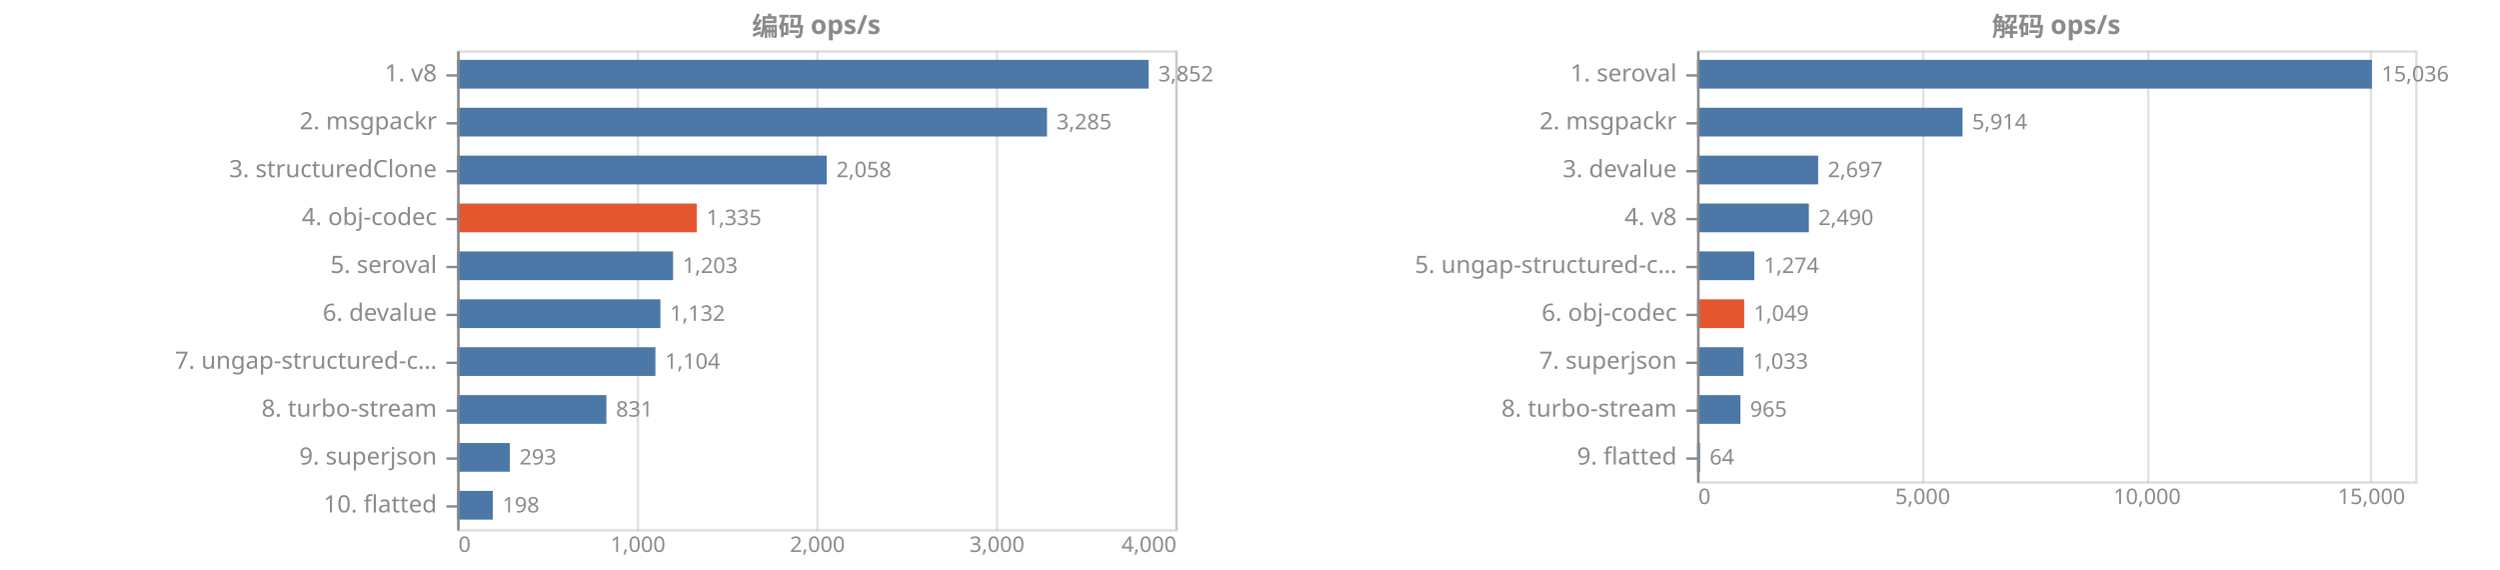
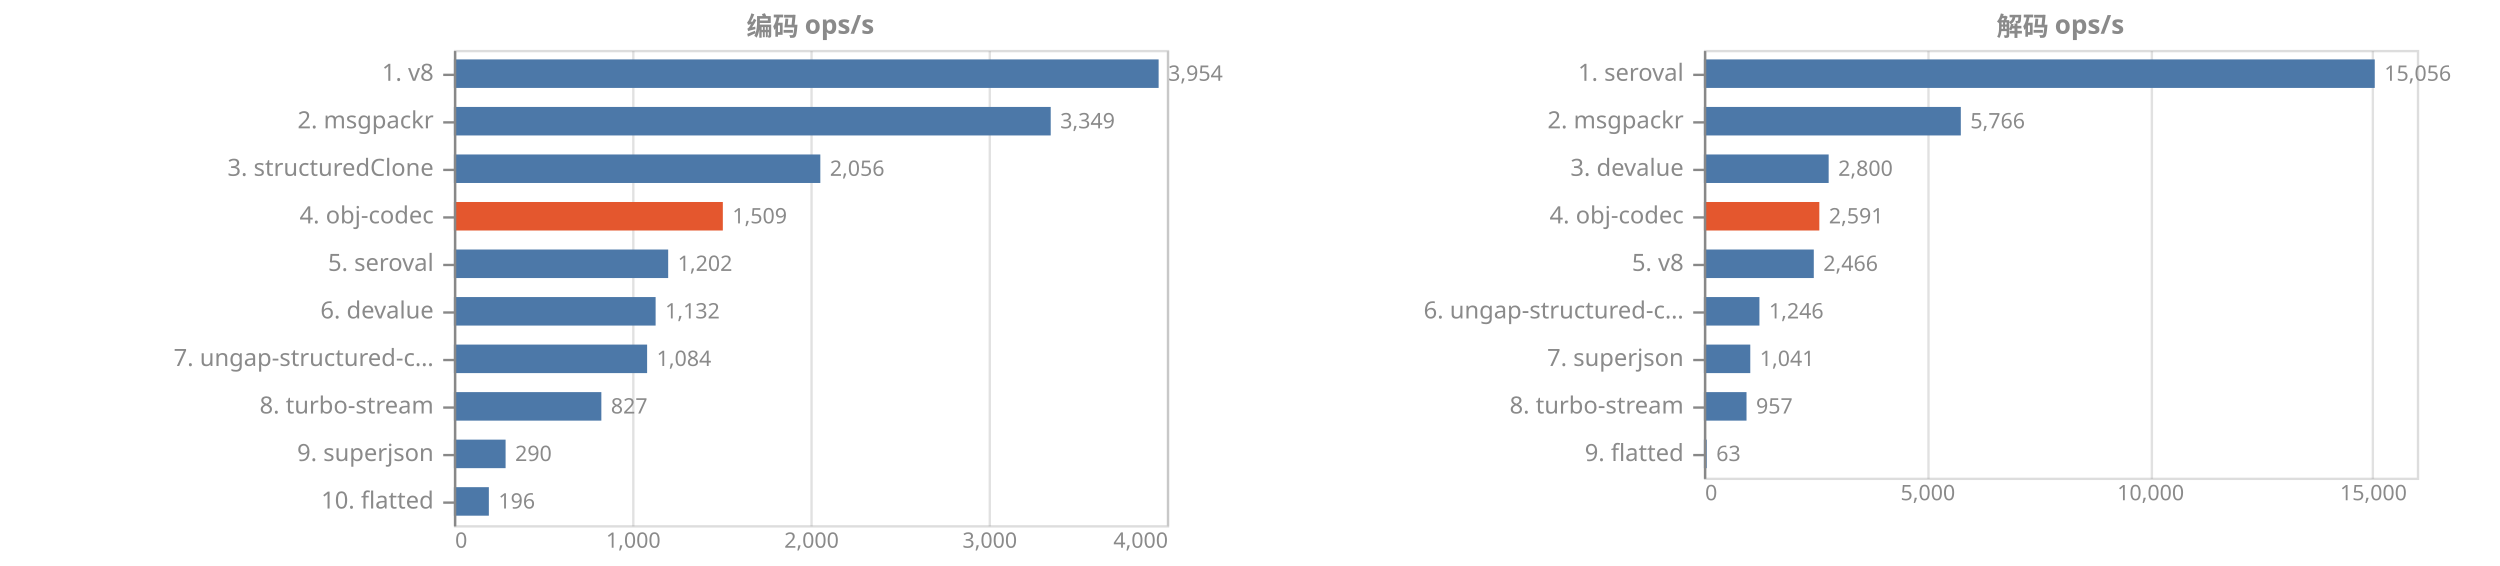
- <svg xmlns="http://www.w3.org/2000/svg" version="1.1" class="marks" width="1044" height="238" viewBox="0 0 1044 238">
+ <svg xmlns="http://www.w3.org/2000/svg" version="1.1" class="marks" width="1052" height="238" viewBox="0 0 1052 238">
  <g fill="none" stroke-miterlimit="4" transform="translate(191,21)">
    <g class="mark-group role-frame root" role="graphics-object" aria-roledescription="group mark container">
      <g transform="translate(0,0)">
        <path class="background" aria-hidden="true" d="M0,0h0v0h0Z" />
        <g>
          <g class="mark-group role-scope concat_0_group" role="graphics-object" aria-roledescription="group mark container">
            <g transform="translate(0,0)">
              <path class="background" aria-hidden="true" d="M0.5,0.5h300v200h-300Z" stroke="#ddd" />
              <g>
                <g class="mark-group role-axis" aria-hidden="true">
                  <g transform="translate(0.5,200.5)">
                    <path class="background" aria-hidden="true" d="M0,0h0v0h0Z" pointer-events="none" />
                    <g>
                      <g class="mark-rule role-axis-grid" pointer-events="none">
                        <line transform="translate(0,0)" x2="0" y2="-200" stroke="#88888840" stroke-width="1" opacity="1" />
                        <line transform="translate(75,0)" x2="0" y2="-200" stroke="#88888840" stroke-width="1" opacity="1" />
                        <line transform="translate(150,0)" x2="0" y2="-200" stroke="#88888840" stroke-width="1" opacity="1" />
                        <line transform="translate(225,0)" x2="0" y2="-200" stroke="#88888840" stroke-width="1" opacity="1" />
                        <line transform="translate(300,0)" x2="0" y2="-200" stroke="#88888840" stroke-width="1" opacity="1" />
                      </g>
                    </g>
                    <path class="foreground" aria-hidden="true" d="" pointer-events="none" display="none" />
                  </g>
                </g>
                <g class="mark-group role-axis" role="graphics-symbol" aria-roledescription="axis" aria-label="X-axis for a linear scale with values from 0 to 4,000">
                  <g transform="translate(0.5,200.5)">
                    <path class="background" aria-hidden="true" d="M0,0h0v0h0Z" pointer-events="none" />
                    <g>
                      <g class="mark-text role-axis-label" pointer-events="none">
                        <text text-anchor="start" transform="translate(0,9)" font-family="sans-serif" font-size="9px" fill="#8a8a8a" opacity="1">0</text>
                        <text text-anchor="middle" transform="translate(75,9)" font-family="sans-serif" font-size="9px" fill="#8a8a8a" opacity="1">1,000</text>
                        <text text-anchor="middle" transform="translate(150,9)" font-family="sans-serif" font-size="9px" fill="#8a8a8a" opacity="1">2,000</text>
                        <text text-anchor="middle" transform="translate(225,9)" font-family="sans-serif" font-size="9px" fill="#8a8a8a" opacity="1">3,000</text>
                        <text text-anchor="end" transform="translate(300,9)" font-family="sans-serif" font-size="9px" fill="#8a8a8a" opacity="1">4,000</text>
                      </g>
                    </g>
                    <path class="foreground" aria-hidden="true" d="" pointer-events="none" display="none" />
                  </g>
                </g>
                <g class="mark-rect role-mark concat_0_layer_0_marks" role="graphics-object" aria-roledescription="rect mark container">
                  <path aria-label="label: 1. v8" role="graphics-symbol" aria-roledescription="rect mark" d="M0,0h0v20h0Z" fill="#e4572e" opacity="0" />
                  <path aria-label="label: 2. msgpackr" role="graphics-symbol" aria-roledescription="rect mark" d="M0,20h0v20h0Z" fill="#e4572e" opacity="0" />
                  <path aria-label="label: 3. structuredClone" role="graphics-symbol" aria-roledescription="rect mark" d="M0,40h0v20h0Z" fill="#e4572e" opacity="0" />
                  <path aria-label="label: 4. obj-codec" role="graphics-symbol" aria-roledescription="rect mark" d="M0,60h0v20h0Z" fill="#e4572e" opacity="0.13" />
                  <path aria-label="label: 5. seroval" role="graphics-symbol" aria-roledescription="rect mark" d="M0,80h0v20h0Z" fill="#e4572e" opacity="0" />
                  <path aria-label="label: 6. devalue" role="graphics-symbol" aria-roledescription="rect mark" d="M0,100h0v20h0Z" fill="#e4572e" opacity="0" />
                  <path aria-label="label: 7. ungap-structured-clone" role="graphics-symbol" aria-roledescription="rect mark" d="M0,120h0v20h0Z" fill="#e4572e" opacity="0" />
                  <path aria-label="label: 8. turbo-stream" role="graphics-symbol" aria-roledescription="rect mark" d="M0,140h0v20h0Z" fill="#e4572e" opacity="0" />
                  <path aria-label="label: 9. superjson" role="graphics-symbol" aria-roledescription="rect mark" d="M0,160h0v20h0Z" fill="#e4572e" opacity="0" />
                  <path aria-label="label: 10. flatted" role="graphics-symbol" aria-roledescription="rect mark" d="M0,180h0v20h0Z" fill="#e4572e" opacity="0" />
                </g>
                <g class="mark-rect role-mark concat_0_layer_1_marks" role="graphics-object" aria-roledescription="rect mark container">
-                   <path aria-label="value: 3,852; label: 1. v8" role="graphics-symbol" aria-roledescription="bar" d="M0,4h288.892v12h-288.892Z" fill="#4c78a8" />
-                   <path aria-label="value: 3,285; label: 2. msgpackr" role="graphics-symbol" aria-roledescription="bar" d="M0,24h246.405v12h-246.405Z" fill="#4c78a8" />
-                   <path aria-label="value: 2,058; label: 3. structuredClone" role="graphics-symbol" aria-roledescription="bar" d="M0,44h154.379v12h-154.379Z" fill="#4c78a8" />
-                   <path aria-label="value: 1,335; label: 4. obj-codec" role="graphics-symbol" aria-roledescription="bar" d="M0,64h100.109v12h-100.109Z" fill="#e4572e" />
-                   <path aria-label="value: 1,203; label: 5. seroval" role="graphics-symbol" aria-roledescription="bar" d="M0,84h90.19v12h-90.19Z" fill="#4c78a8" />
-                   <path aria-label="value: 1,132; label: 6. devalue" role="graphics-symbol" aria-roledescription="bar" d="M0,104h84.891v12h-84.891Z" fill="#4c78a8" />
-                   <path aria-label="value: 1,104; label: 7. ungap-structured-clone" role="graphics-symbol" aria-roledescription="bar" d="M0,124h82.812v12h-82.812Z" fill="#4c78a8" />
-                   <path aria-label="value: 831; label: 8. turbo-stream" role="graphics-symbol" aria-roledescription="bar" d="M0,144h62.328v12h-62.328Z" fill="#4c78a8" />
-                   <path aria-label="value: 293; label: 9. superjson" role="graphics-symbol" aria-roledescription="bar" d="M0,164h21.985v12h-21.985Z" fill="#4c78a8" />
-                   <path aria-label="value: 198; label: 10. flatted" role="graphics-symbol" aria-roledescription="bar" d="M0,184h14.874v12h-14.874Z" fill="#4c78a8" />
+                   <path aria-label="value: 3,954; label: 1. v8" role="graphics-symbol" aria-roledescription="bar" d="M0,4h296.551v12h-296.551Z" fill="#4c78a8" />
+                   <path aria-label="value: 3,349; label: 2. msgpackr" role="graphics-symbol" aria-roledescription="bar" d="M0,24h251.143v12h-251.143Z" fill="#4c78a8" />
+                   <path aria-label="value: 2,056; label: 3. structuredClone" role="graphics-symbol" aria-roledescription="bar" d="M0,44h154.194v12h-154.194Z" fill="#4c78a8" />
+                   <path aria-label="value: 1,509; label: 4. obj-codec" role="graphics-symbol" aria-roledescription="bar" d="M0,64h113.168v12h-113.168Z" fill="#e4572e" />
+                   <path aria-label="value: 1,202; label: 5. seroval" role="graphics-symbol" aria-roledescription="bar" d="M0,84h90.169v12h-90.169Z" fill="#4c78a8" />
+                   <path aria-label="value: 1,132; label: 6. devalue" role="graphics-symbol" aria-roledescription="bar" d="M0,104h84.884v12h-84.884Z" fill="#4c78a8" />
+                   <path aria-label="value: 1,084; label: 7. ungap-structured-clone" role="graphics-symbol" aria-roledescription="bar" d="M0,124h81.306v12h-81.306Z" fill="#4c78a8" />
+                   <path aria-label="value: 827; label: 8. turbo-stream" role="graphics-symbol" aria-roledescription="bar" d="M0,144h62.049v12h-62.049Z" fill="#4c78a8" />
+                   <path aria-label="value: 290; label: 9. superjson" role="graphics-symbol" aria-roledescription="bar" d="M0,164h21.752v12h-21.752Z" fill="#4c78a8" />
+                   <path aria-label="value: 196; label: 10. flatted" role="graphics-symbol" aria-roledescription="bar" d="M0,184h14.712v12h-14.712Z" fill="#4c78a8" />
                </g>
                <g class="mark-text role-mark concat_0_layer_2_marks" role="graphics-object" aria-roledescription="text mark container">
-                   <text aria-label="value: 3851.89780071; label: 1. v8" role="graphics-symbol" aria-roledescription="text mark" text-anchor="start" transform="translate(292.8923,13)" font-family="sans-serif" font-size="9px" fill="#8a8a8a">3,852</text>
-                   <text aria-label="value: 3285.39987268; label: 2. msgpackr" role="graphics-symbol" aria-roledescription="text mark" text-anchor="start" transform="translate(250.405,33)" font-family="sans-serif" font-size="9px" fill="#8a8a8a">3,285</text>
-                   <text aria-label="value: 2058.38972844; label: 3. structuredClone" role="graphics-symbol" aria-roledescription="text mark" text-anchor="start" transform="translate(158.3792,53)" font-family="sans-serif" font-size="9px" fill="#8a8a8a">2,058</text>
-                   <text aria-label="value: 1334.78372408; label: 4. obj-codec" role="graphics-symbol" aria-roledescription="text mark" text-anchor="start" transform="translate(104.1088,73)" font-family="sans-serif" font-size="9px" fill="#8a8a8a">1,335</text>
-                   <text aria-label="value: 1202.53359202; label: 5. seroval" role="graphics-symbol" aria-roledescription="text mark" text-anchor="start" transform="translate(94.19002,93)" font-family="sans-serif" font-size="9px" fill="#8a8a8a">1,203</text>
-                   <text aria-label="value: 1131.88469889; label: 6. devalue" role="graphics-symbol" aria-roledescription="text mark" text-anchor="start" transform="translate(88.89135,113)" font-family="sans-serif" font-size="9px" fill="#8a8a8a">1,132</text>
-                   <text aria-label="value: 1104.16029966; label: 7. ungap-structured-clone" role="graphics-symbol" aria-roledescription="text mark" text-anchor="start" transform="translate(86.81202,133)" font-family="sans-serif" font-size="9px" fill="#8a8a8a">1,104</text>
-                   <text aria-label="value: 831.039957162; label: 8. turbo-stream" role="graphics-symbol" aria-roledescription="text mark" text-anchor="start" transform="translate(66.328,153)" font-family="sans-serif" font-size="9px" fill="#8a8a8a">831</text>
-                   <text aria-label="value: 293.13537265; label: 9. superjson" role="graphics-symbol" aria-roledescription="text mark" text-anchor="start" transform="translate(25.98515,173)" font-family="sans-serif" font-size="9px" fill="#8a8a8a">293</text>
-                   <text aria-label="value: 198.316072847; label: 10. flatted" role="graphics-symbol" aria-roledescription="text mark" text-anchor="start" transform="translate(18.87371,193)" font-family="sans-serif" font-size="9px" fill="#8a8a8a">198</text>
+                   <text aria-label="value: 3954.01388123; label: 1. v8" role="graphics-symbol" aria-roledescription="text mark" text-anchor="start" transform="translate(300.551,13)" font-family="sans-serif" font-size="9px" fill="#8a8a8a">3,954</text>
+                   <text aria-label="value: 3348.57479246; label: 2. msgpackr" role="graphics-symbol" aria-roledescription="text mark" text-anchor="start" transform="translate(255.1431,33)" font-family="sans-serif" font-size="9px" fill="#8a8a8a">3,349</text>
+                   <text aria-label="value: 2055.92074776; label: 3. structuredClone" role="graphics-symbol" aria-roledescription="text mark" text-anchor="start" transform="translate(158.1941,53)" font-family="sans-serif" font-size="9px" fill="#8a8a8a">2,056</text>
+                   <text aria-label="value: 1508.90771262; label: 4. obj-codec" role="graphics-symbol" aria-roledescription="text mark" text-anchor="start" transform="translate(117.1681,73)" font-family="sans-serif" font-size="9px" fill="#8a8a8a">1,509</text>
+                   <text aria-label="value: 1202.24717873; label: 5. seroval" role="graphics-symbol" aria-roledescription="text mark" text-anchor="start" transform="translate(94.16854,93)" font-family="sans-serif" font-size="9px" fill="#8a8a8a">1,202</text>
+                   <text aria-label="value: 1131.78173341; label: 6. devalue" role="graphics-symbol" aria-roledescription="text mark" text-anchor="start" transform="translate(88.88363,113)" font-family="sans-serif" font-size="9px" fill="#8a8a8a">1,132</text>
+                   <text aria-label="value: 1084.08011068; label: 7. ungap-structured-clone" role="graphics-symbol" aria-roledescription="text mark" text-anchor="start" transform="translate(85.30601,133)" font-family="sans-serif" font-size="9px" fill="#8a8a8a">1,084</text>
+                   <text aria-label="value: 827.324946342; label: 8. turbo-stream" role="graphics-symbol" aria-roledescription="text mark" text-anchor="start" transform="translate(66.04937,153)" font-family="sans-serif" font-size="9px" fill="#8a8a8a">827</text>
+                   <text aria-label="value: 290.03090244; label: 9. superjson" role="graphics-symbol" aria-roledescription="text mark" text-anchor="start" transform="translate(25.75232,173)" font-family="sans-serif" font-size="9px" fill="#8a8a8a">290</text>
+                   <text aria-label="value: 196.159220613; label: 10. flatted" role="graphics-symbol" aria-roledescription="text mark" text-anchor="start" transform="translate(18.71194,193)" font-family="sans-serif" font-size="9px" fill="#8a8a8a">196</text>
                </g>
                <g class="mark-group role-title">
                  <g transform="translate(150,-15)">
                    <path class="background" aria-hidden="true" d="M0,0h0v0h0Z" pointer-events="none" />
                    <g>
                      <g class="mark-text role-title-text" role="graphics-symbol" aria-roledescription="title" aria-label="Title text '编码 ops/s'" pointer-events="none">
                        <text text-anchor="middle" transform="translate(0,9)" font-family="sans-serif" font-size="11px" font-weight="bold" fill="#8a8a8a" opacity="1">编码 ops/s</text>
                      </g>
                    </g>
                    <path class="foreground" aria-hidden="true" d="" pointer-events="none" display="none" />
                  </g>
                </g>
                <g class="mark-group role-axis" role="graphics-symbol" aria-roledescription="axis" aria-label="Y-axis for a discrete scale with 10 values: 1. v8, 2. msgpackr, 3. structuredClone, 4. obj-codec, 5. seroval, ending with 10. flatted">
                  <g transform="translate(0.5,0.5)">
                    <path class="background" aria-hidden="true" d="M0,0h0v0h0Z" pointer-events="none" />
                    <g>
                      <g class="mark-rule role-axis-tick" pointer-events="none">
                        <line transform="translate(0,10)" x2="-5" y2="0" stroke="#888" stroke-width="1" opacity="1" />
                        <line transform="translate(0,30)" x2="-5" y2="0" stroke="#888" stroke-width="1" opacity="1" />
                        <line transform="translate(0,50)" x2="-5" y2="0" stroke="#888" stroke-width="1" opacity="1" />
                        <line transform="translate(0,70)" x2="-5" y2="0" stroke="#888" stroke-width="1" opacity="1" />
                        <line transform="translate(0,90)" x2="-5" y2="0" stroke="#888" stroke-width="1" opacity="1" />
                        <line transform="translate(0,110)" x2="-5" y2="0" stroke="#888" stroke-width="1" opacity="1" />
                        <line transform="translate(0,130)" x2="-5" y2="0" stroke="#888" stroke-width="1" opacity="1" />
                        <line transform="translate(0,150)" x2="-5" y2="0" stroke="#888" stroke-width="1" opacity="1" />
                        <line transform="translate(0,170)" x2="-5" y2="0" stroke="#888" stroke-width="1" opacity="1" />
                        <line transform="translate(0,190)" x2="-5" y2="0" stroke="#888" stroke-width="1" opacity="1" />
                      </g>
                      <g class="mark-text role-axis-label" pointer-events="none">
                        <text text-anchor="end" transform="translate(-9,12.5)" font-family="sans-serif" font-size="10px" fill="#8a8a8a" opacity="1">1. v8</text>
                        <text text-anchor="end" transform="translate(-9,32.5)" font-family="sans-serif" font-size="10px" fill="#8a8a8a" opacity="1">2. msgpackr</text>
                        <text text-anchor="end" transform="translate(-9,52.5)" font-family="sans-serif" font-size="10px" fill="#8a8a8a" opacity="1">3. structuredClone</text>
                        <text text-anchor="end" transform="translate(-9,72.5)" font-family="sans-serif" font-size="10px" fill="#8a8a8a" opacity="1">4. obj-codec</text>
                        <text text-anchor="end" transform="translate(-9,92.5)" font-family="sans-serif" font-size="10px" fill="#8a8a8a" opacity="1">5. seroval</text>
                        <text text-anchor="end" transform="translate(-9,112.5)" font-family="sans-serif" font-size="10px" fill="#8a8a8a" opacity="1">6. devalue</text>
                        <text text-anchor="end" transform="translate(-9,132.5)" font-family="sans-serif" font-size="10px" fill="#8a8a8a" opacity="1">7. ungap-structured-c…</text>
                        <text text-anchor="end" transform="translate(-9,152.5)" font-family="sans-serif" font-size="10px" fill="#8a8a8a" opacity="1">8. turbo-stream</text>
                        <text text-anchor="end" transform="translate(-9,172.5)" font-family="sans-serif" font-size="10px" fill="#8a8a8a" opacity="1">9. superjson</text>
                        <text text-anchor="end" transform="translate(-9,192.5)" font-family="sans-serif" font-size="10px" fill="#8a8a8a" opacity="1">10. flatted</text>
                      </g>
                      <g class="mark-rule role-axis-domain" pointer-events="none">
                        <line transform="translate(0,0)" x2="0" y2="200" stroke="#888" stroke-width="1" opacity="1" />
                      </g>
                    </g>
                    <path class="foreground" aria-hidden="true" d="" pointer-events="none" display="none" />
                  </g>
                </g>
              </g>
              <path class="foreground" aria-hidden="true" d="" display="none" />
            </g>
          </g>
          <g class="mark-group role-scope concat_1_group" role="graphics-object" aria-roledescription="group mark container">
-             <g transform="translate(518,0)">
+             <g transform="translate(526,0)">
              <path class="background" aria-hidden="true" d="M0.5,0.5h300v180h-300Z" stroke="#ddd" />
              <g>
                <g class="mark-group role-axis" aria-hidden="true">
                  <g transform="translate(0.5,180.5)">
                    <path class="background" aria-hidden="true" d="M0,0h0v0h0Z" pointer-events="none" />
                    <g>
                      <g class="mark-rule role-axis-grid" pointer-events="none">
                        <line transform="translate(0,0)" x2="0" y2="-180" stroke="#88888840" stroke-width="1" opacity="1" />
                        <line transform="translate(94,0)" x2="0" y2="-180" stroke="#88888840" stroke-width="1" opacity="1" />
                        <line transform="translate(188,0)" x2="0" y2="-180" stroke="#88888840" stroke-width="1" opacity="1" />
                        <line transform="translate(281,0)" x2="0" y2="-180" stroke="#88888840" stroke-width="1" opacity="1" />
                      </g>
                    </g>
                    <path class="foreground" aria-hidden="true" d="" pointer-events="none" display="none" />
                  </g>
                </g>
                <g class="mark-group role-axis" role="graphics-symbol" aria-roledescription="axis" aria-label="X-axis for a linear scale with values from 0 to 16,000">
                  <g transform="translate(0.5,180.5)">
                    <path class="background" aria-hidden="true" d="M0,0h0v0h0Z" pointer-events="none" />
                    <g>
                      <g class="mark-text role-axis-label" pointer-events="none">
                        <text text-anchor="start" transform="translate(0,9)" font-family="sans-serif" font-size="9px" fill="#8a8a8a" opacity="1">0</text>
                        <text text-anchor="middle" transform="translate(93.75,9)" font-family="sans-serif" font-size="9px" fill="#8a8a8a" opacity="1">5,000</text>
                        <text text-anchor="middle" transform="translate(187.5,9)" font-family="sans-serif" font-size="9px" fill="#8a8a8a" opacity="1">10,000</text>
                        <text text-anchor="middle" transform="translate(281.25,9)" font-family="sans-serif" font-size="9px" fill="#8a8a8a" opacity="1">15,000</text>
                      </g>
                    </g>
                    <path class="foreground" aria-hidden="true" d="" pointer-events="none" display="none" />
                  </g>
                </g>
                <g class="mark-rect role-mark concat_1_layer_0_marks" role="graphics-object" aria-roledescription="rect mark container">
                  <path aria-label="label: 1. seroval" role="graphics-symbol" aria-roledescription="rect mark" d="M0,0h0v20h0Z" fill="#e4572e" opacity="0" />
                  <path aria-label="label: 2. msgpackr" role="graphics-symbol" aria-roledescription="rect mark" d="M0,20h0v20h0Z" fill="#e4572e" opacity="0" />
                  <path aria-label="label: 3. devalue" role="graphics-symbol" aria-roledescription="rect mark" d="M0,40h0v20h0Z" fill="#e4572e" opacity="0" />
-                   <path aria-label="label: 4. v8" role="graphics-symbol" aria-roledescription="rect mark" d="M0,60h0v20h0Z" fill="#e4572e" opacity="0" />
-                   <path aria-label="label: 5. ungap-structured-clone" role="graphics-symbol" aria-roledescription="rect mark" d="M0,80h0v20h0Z" fill="#e4572e" opacity="0" />
-                   <path aria-label="label: 6. obj-codec" role="graphics-symbol" aria-roledescription="rect mark" d="M0,100h0v20h0Z" fill="#e4572e" opacity="0.13" />
+                   <path aria-label="label: 4. obj-codec" role="graphics-symbol" aria-roledescription="rect mark" d="M0,60h0v20h0Z" fill="#e4572e" opacity="0.13" />
+                   <path aria-label="label: 5. v8" role="graphics-symbol" aria-roledescription="rect mark" d="M0,80h0v20h0Z" fill="#e4572e" opacity="0" />
+                   <path aria-label="label: 6. ungap-structured-clone" role="graphics-symbol" aria-roledescription="rect mark" d="M0,100h0v20h0Z" fill="#e4572e" opacity="0" />
                  <path aria-label="label: 7. superjson" role="graphics-symbol" aria-roledescription="rect mark" d="M0,120h0v20h0Z" fill="#e4572e" opacity="0" />
                  <path aria-label="label: 8. turbo-stream" role="graphics-symbol" aria-roledescription="rect mark" d="M0,140h0v20h0Z" fill="#e4572e" opacity="0" />
                  <path aria-label="label: 9. flatted" role="graphics-symbol" aria-roledescription="rect mark" d="M0,160h0v20h0Z" fill="#e4572e" opacity="0" />
                </g>
                <g class="mark-rect role-mark concat_1_layer_1_marks" role="graphics-object" aria-roledescription="rect mark container">
-                   <path aria-label="value: 15,036; label: 1. seroval" role="graphics-symbol" aria-roledescription="bar" d="M0,4h281.924v12h-281.924Z" fill="#4c78a8" />
-                   <path aria-label="value: 5,914; label: 2. msgpackr" role="graphics-symbol" aria-roledescription="bar" d="M0,24h110.886v12h-110.886Z" fill="#4c78a8" />
-                   <path aria-label="value: 2,697; label: 3. devalue" role="graphics-symbol" aria-roledescription="bar" d="M0,44h50.573v12h-50.573Z" fill="#4c78a8" />
-                   <path aria-label="value: 2,490; label: 4. v8" role="graphics-symbol" aria-roledescription="bar" d="M0,64h46.684v12h-46.684Z" fill="#4c78a8" />
-                   <path aria-label="value: 1,274; label: 5. ungap-structured-clone" role="graphics-symbol" aria-roledescription="bar" d="M0,84h23.896v12h-23.896Z" fill="#4c78a8" />
-                   <path aria-label="value: 1,049; label: 6. obj-codec" role="graphics-symbol" aria-roledescription="bar" d="M0,104h19.673v12h-19.673Z" fill="#e4572e" />
-                   <path aria-label="value: 1,033; label: 7. superjson" role="graphics-symbol" aria-roledescription="bar" d="M0,124h19.367v12h-19.367Z" fill="#4c78a8" />
-                   <path aria-label="value: 965; label: 8. turbo-stream" role="graphics-symbol" aria-roledescription="bar" d="M0,144h18.1v12h-18.1Z" fill="#4c78a8" />
-                   <path aria-label="value: 64; label: 9. flatted" role="graphics-symbol" aria-roledescription="bar" d="M0,164h1.201v12h-1.201Z" fill="#4c78a8" />
+                   <path aria-label="value: 15,056; label: 1. seroval" role="graphics-symbol" aria-roledescription="bar" d="M0,4h282.298v12h-282.298Z" fill="#4c78a8" />
+                   <path aria-label="value: 5,766; label: 2. msgpackr" role="graphics-symbol" aria-roledescription="bar" d="M0,24h108.113v12h-108.113Z" fill="#4c78a8" />
+                   <path aria-label="value: 2,800; label: 3. devalue" role="graphics-symbol" aria-roledescription="bar" d="M0,44h52.502v12h-52.502Z" fill="#4c78a8" />
+                   <path aria-label="value: 2,591; label: 4. obj-codec" role="graphics-symbol" aria-roledescription="bar" d="M0,64h48.573v12h-48.573Z" fill="#e4572e" />
+                   <path aria-label="value: 2,466; label: 5. v8" role="graphics-symbol" aria-roledescription="bar" d="M0,84h46.242v12h-46.242Z" fill="#4c78a8" />
+                   <path aria-label="value: 1,246; label: 6. ungap-structured-clone" role="graphics-symbol" aria-roledescription="bar" d="M0,104h23.367v12h-23.367Z" fill="#4c78a8" />
+                   <path aria-label="value: 1,041; label: 7. superjson" role="graphics-symbol" aria-roledescription="bar" d="M0,124h19.517v12h-19.517Z" fill="#4c78a8" />
+                   <path aria-label="value: 957; label: 8. turbo-stream" role="graphics-symbol" aria-roledescription="bar" d="M0,144h17.936v12h-17.936Z" fill="#4c78a8" />
+                   <path aria-label="value: 63; label: 9. flatted" role="graphics-symbol" aria-roledescription="bar" d="M0,164h1.185v12h-1.185Z" fill="#4c78a8" />
                </g>
                <g class="mark-text role-mark concat_1_layer_2_marks" role="graphics-object" aria-roledescription="text mark container">
-                   <text aria-label="value: 15035.9273187; label: 1. seroval" role="graphics-symbol" aria-roledescription="text mark" text-anchor="start" transform="translate(285.9236,13)" font-family="sans-serif" font-size="9px" fill="#8a8a8a">15,036</text>
-                   <text aria-label="value: 5913.90575399; label: 2. msgpackr" role="graphics-symbol" aria-roledescription="text mark" text-anchor="start" transform="translate(114.8857,33)" font-family="sans-serif" font-size="9px" fill="#8a8a8a">5,914</text>
-                   <text aria-label="value: 2697.20871282; label: 3. devalue" role="graphics-symbol" aria-roledescription="text mark" text-anchor="start" transform="translate(54.57266,53)" font-family="sans-serif" font-size="9px" fill="#8a8a8a">2,697</text>
-                   <text aria-label="value: 2489.8198614; label: 4. v8" role="graphics-symbol" aria-roledescription="text mark" text-anchor="start" transform="translate(50.68412,73)" font-family="sans-serif" font-size="9px" fill="#8a8a8a">2,490</text>
-                   <text aria-label="value: 1274.47727327; label: 5. ungap-structured-clone" role="graphics-symbol" aria-roledescription="text mark" text-anchor="start" transform="translate(27.89645,93)" font-family="sans-serif" font-size="9px" fill="#8a8a8a">1,274</text>
-                   <text aria-label="value: 1049.25109729; label: 6. obj-codec" role="graphics-symbol" aria-roledescription="text mark" text-anchor="start" transform="translate(23.67346,113)" font-family="sans-serif" font-size="9px" fill="#8a8a8a">1,049</text>
-                   <text aria-label="value: 1032.90623108; label: 7. superjson" role="graphics-symbol" aria-roledescription="text mark" text-anchor="start" transform="translate(23.36699,133)" font-family="sans-serif" font-size="9px" fill="#8a8a8a">1,033</text>
-                   <text aria-label="value: 965.3342726; label: 8. turbo-stream" role="graphics-symbol" aria-roledescription="text mark" text-anchor="start" transform="translate(22.10002,153)" font-family="sans-serif" font-size="9px" fill="#8a8a8a">965</text>
-                   <text aria-label="value: 64.0464048225; label: 9. flatted" role="graphics-symbol" aria-roledescription="text mark" text-anchor="start" transform="translate(5.20087,173)" font-family="sans-serif" font-size="9px" fill="#8a8a8a">64</text>
+                   <text aria-label="value: 15055.8683191; label: 1. seroval" role="graphics-symbol" aria-roledescription="text mark" text-anchor="start" transform="translate(286.2975,13)" font-family="sans-serif" font-size="9px" fill="#8a8a8a">15,056</text>
+                   <text aria-label="value: 5766.01885945; label: 2. msgpackr" role="graphics-symbol" aria-roledescription="text mark" text-anchor="start" transform="translate(112.1129,33)" font-family="sans-serif" font-size="9px" fill="#8a8a8a">5,766</text>
+                   <text aria-label="value: 2800.10896516; label: 3. devalue" role="graphics-symbol" aria-roledescription="text mark" text-anchor="start" transform="translate(56.50204,53)" font-family="sans-serif" font-size="9px" fill="#8a8a8a">2,800</text>
+                   <text aria-label="value: 2590.5815375; label: 4. obj-codec" role="graphics-symbol" aria-roledescription="text mark" text-anchor="start" transform="translate(52.5734,73)" font-family="sans-serif" font-size="9px" fill="#8a8a8a">2,591</text>
+                   <text aria-label="value: 2466.26062704; label: 5. v8" role="graphics-symbol" aria-roledescription="text mark" text-anchor="start" transform="translate(50.24239,93)" font-family="sans-serif" font-size="9px" fill="#8a8a8a">2,466</text>
+                   <text aria-label="value: 1246.25595224; label: 6. ungap-structured-clone" role="graphics-symbol" aria-roledescription="text mark" text-anchor="start" transform="translate(27.3673,113)" font-family="sans-serif" font-size="9px" fill="#8a8a8a">1,246</text>
+                   <text aria-label="value: 1040.93309561; label: 7. superjson" role="graphics-symbol" aria-roledescription="text mark" text-anchor="start" transform="translate(23.5175,133)" font-family="sans-serif" font-size="9px" fill="#8a8a8a">1,041</text>
+                   <text aria-label="value: 956.562651621; label: 8. turbo-stream" role="graphics-symbol" aria-roledescription="text mark" text-anchor="start" transform="translate(21.93555,153)" font-family="sans-serif" font-size="9px" fill="#8a8a8a">957</text>
+                   <text aria-label="value: 63.1813384407; label: 9. flatted" role="graphics-symbol" aria-roledescription="text mark" text-anchor="start" transform="translate(5.18465,173)" font-family="sans-serif" font-size="9px" fill="#8a8a8a">63</text>
                </g>
                <g class="mark-group role-title">
                  <g transform="translate(150,-15)">
                    <path class="background" aria-hidden="true" d="M0,0h0v0h0Z" pointer-events="none" />
                    <g>
                      <g class="mark-text role-title-text" role="graphics-symbol" aria-roledescription="title" aria-label="Title text '解码 ops/s'" pointer-events="none">
                        <text text-anchor="middle" transform="translate(0,9)" font-family="sans-serif" font-size="11px" font-weight="bold" fill="#8a8a8a" opacity="1">解码 ops/s</text>
                      </g>
                    </g>
                    <path class="foreground" aria-hidden="true" d="" pointer-events="none" display="none" />
                  </g>
                </g>
-                 <g class="mark-group role-axis" role="graphics-symbol" aria-roledescription="axis" aria-label="Y-axis for a discrete scale with 9 values: 1. seroval, 2. msgpackr, 3. devalue, 4. v8, 5. ungap-structured-clone, ending with 9. flatted">
+                 <g class="mark-group role-axis" role="graphics-symbol" aria-roledescription="axis" aria-label="Y-axis for a discrete scale with 9 values: 1. seroval, 2. msgpackr, 3. devalue, 4. obj-codec, 5. v8, ending with 9. flatted">
                  <g transform="translate(0.5,0.5)">
                    <path class="background" aria-hidden="true" d="M0,0h0v0h0Z" pointer-events="none" />
                    <g>
                      <g class="mark-rule role-axis-tick" pointer-events="none">
                        <line transform="translate(0,10)" x2="-5" y2="0" stroke="#888" stroke-width="1" opacity="1" />
                        <line transform="translate(0,30)" x2="-5" y2="0" stroke="#888" stroke-width="1" opacity="1" />
                        <line transform="translate(0,50)" x2="-5" y2="0" stroke="#888" stroke-width="1" opacity="1" />
                        <line transform="translate(0,70)" x2="-5" y2="0" stroke="#888" stroke-width="1" opacity="1" />
                        <line transform="translate(0,90)" x2="-5" y2="0" stroke="#888" stroke-width="1" opacity="1" />
                        <line transform="translate(0,110)" x2="-5" y2="0" stroke="#888" stroke-width="1" opacity="1" />
                        <line transform="translate(0,130)" x2="-5" y2="0" stroke="#888" stroke-width="1" opacity="1" />
                        <line transform="translate(0,150)" x2="-5" y2="0" stroke="#888" stroke-width="1" opacity="1" />
                        <line transform="translate(0,170)" x2="-5" y2="0" stroke="#888" stroke-width="1" opacity="1" />
                      </g>
                      <g class="mark-text role-axis-label" pointer-events="none">
                        <text text-anchor="end" transform="translate(-9,12.5)" font-family="sans-serif" font-size="10px" fill="#8a8a8a" opacity="1">1. seroval</text>
                        <text text-anchor="end" transform="translate(-9,32.5)" font-family="sans-serif" font-size="10px" fill="#8a8a8a" opacity="1">2. msgpackr</text>
                        <text text-anchor="end" transform="translate(-9,52.5)" font-family="sans-serif" font-size="10px" fill="#8a8a8a" opacity="1">3. devalue</text>
-                         <text text-anchor="end" transform="translate(-9,72.5)" font-family="sans-serif" font-size="10px" fill="#8a8a8a" opacity="1">4. v8</text>
-                         <text text-anchor="end" transform="translate(-9,92.5)" font-family="sans-serif" font-size="10px" fill="#8a8a8a" opacity="1">5. ungap-structured-c…</text>
-                         <text text-anchor="end" transform="translate(-9,112.5)" font-family="sans-serif" font-size="10px" fill="#8a8a8a" opacity="1">6. obj-codec</text>
+                         <text text-anchor="end" transform="translate(-9,72.5)" font-family="sans-serif" font-size="10px" fill="#8a8a8a" opacity="1">4. obj-codec</text>
+                         <text text-anchor="end" transform="translate(-9,92.5)" font-family="sans-serif" font-size="10px" fill="#8a8a8a" opacity="1">5. v8</text>
+                         <text text-anchor="end" transform="translate(-9,112.5)" font-family="sans-serif" font-size="10px" fill="#8a8a8a" opacity="1">6. ungap-structured-c…</text>
                        <text text-anchor="end" transform="translate(-9,132.5)" font-family="sans-serif" font-size="10px" fill="#8a8a8a" opacity="1">7. superjson</text>
                        <text text-anchor="end" transform="translate(-9,152.5)" font-family="sans-serif" font-size="10px" fill="#8a8a8a" opacity="1">8. turbo-stream</text>
                        <text text-anchor="end" transform="translate(-9,172.5)" font-family="sans-serif" font-size="10px" fill="#8a8a8a" opacity="1">9. flatted</text>
                      </g>
                      <g class="mark-rule role-axis-domain" pointer-events="none">
                        <line transform="translate(0,0)" x2="0" y2="180" stroke="#888" stroke-width="1" opacity="1" />
                      </g>
                    </g>
                    <path class="foreground" aria-hidden="true" d="" pointer-events="none" display="none" />
                  </g>
                </g>
              </g>
              <path class="foreground" aria-hidden="true" d="" display="none" />
            </g>
          </g>
        </g>
        <path class="foreground" aria-hidden="true" d="" display="none" />
      </g>
    </g>
  </g>
</svg>
